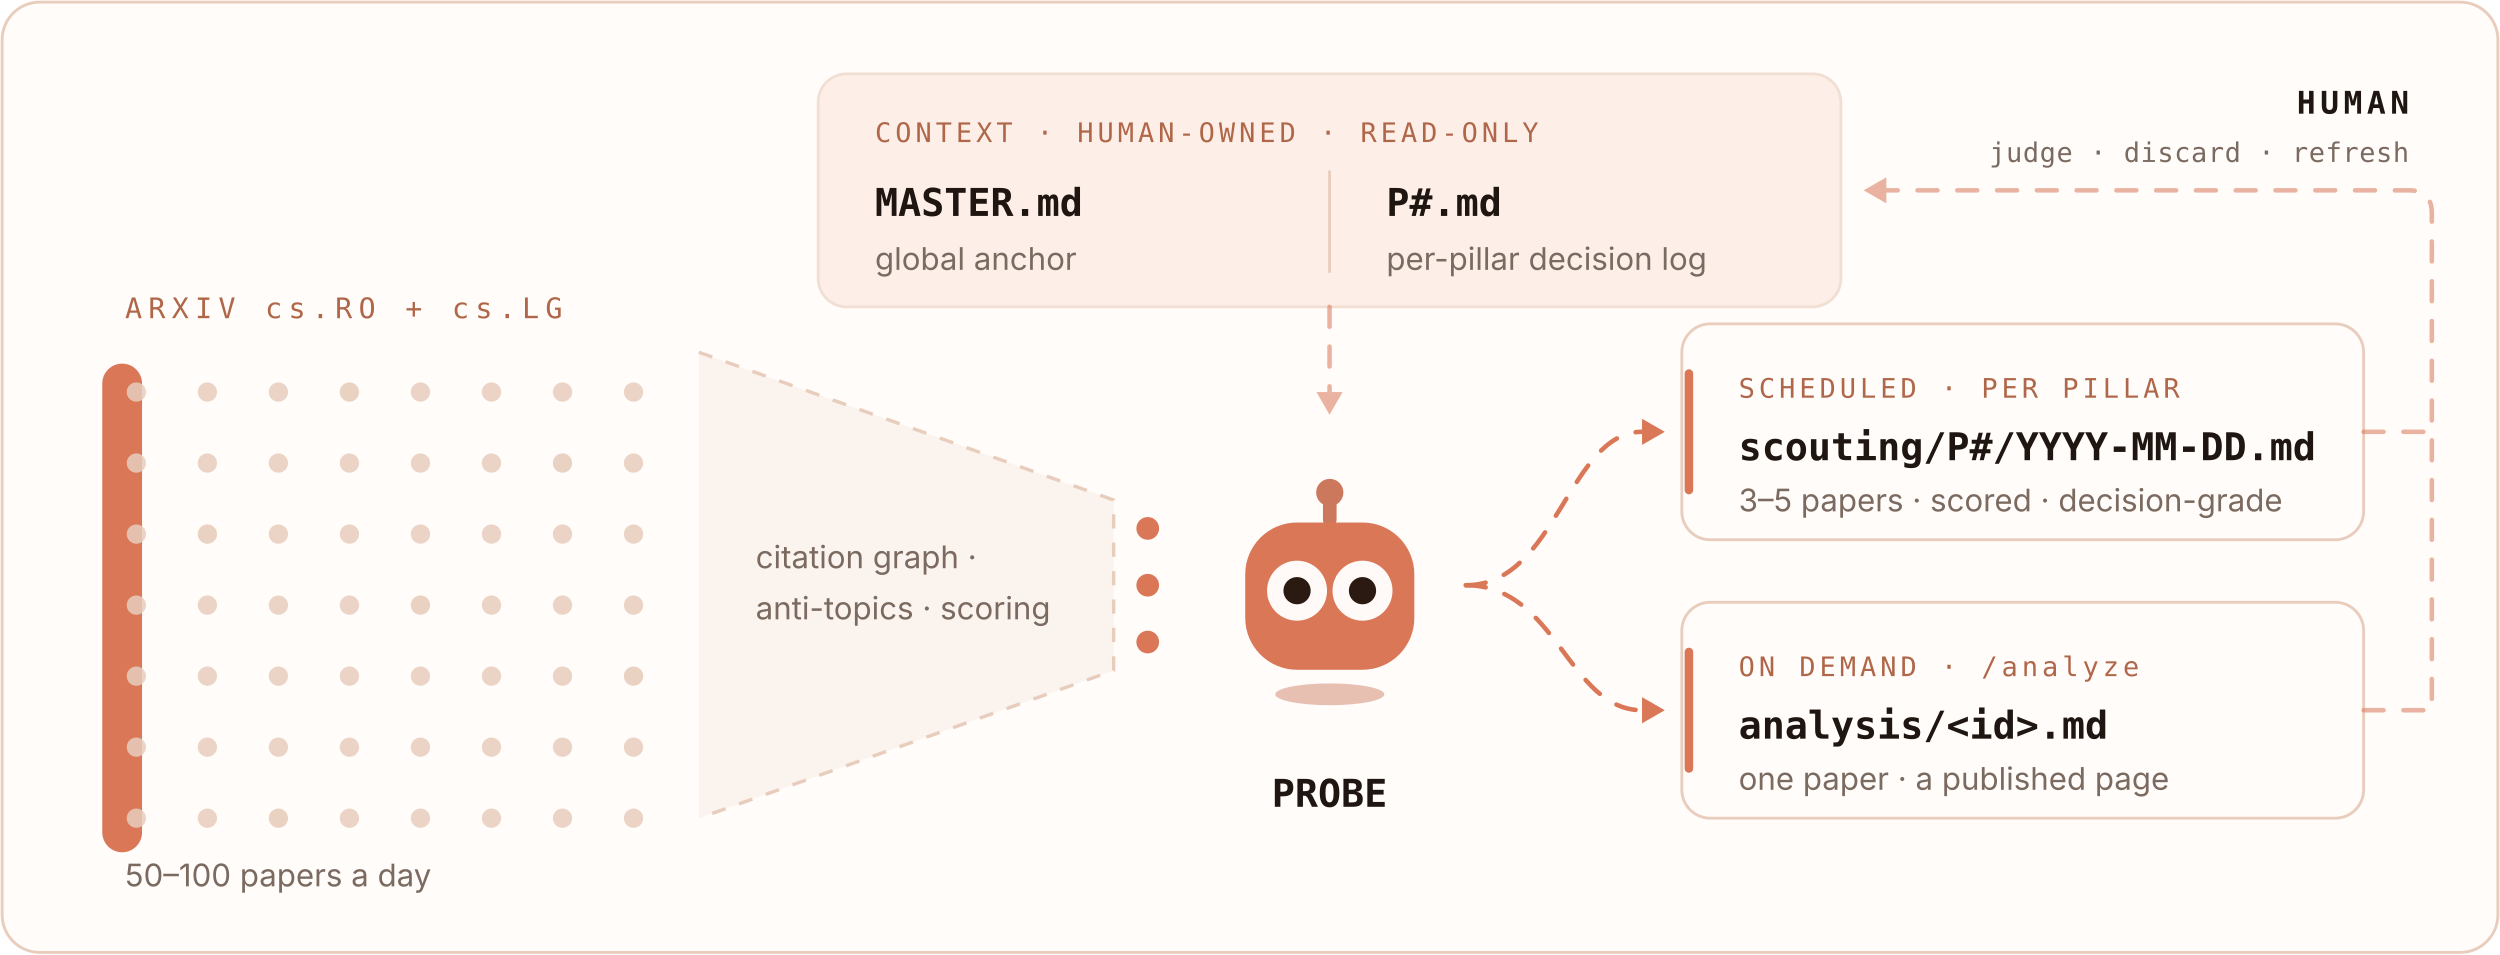
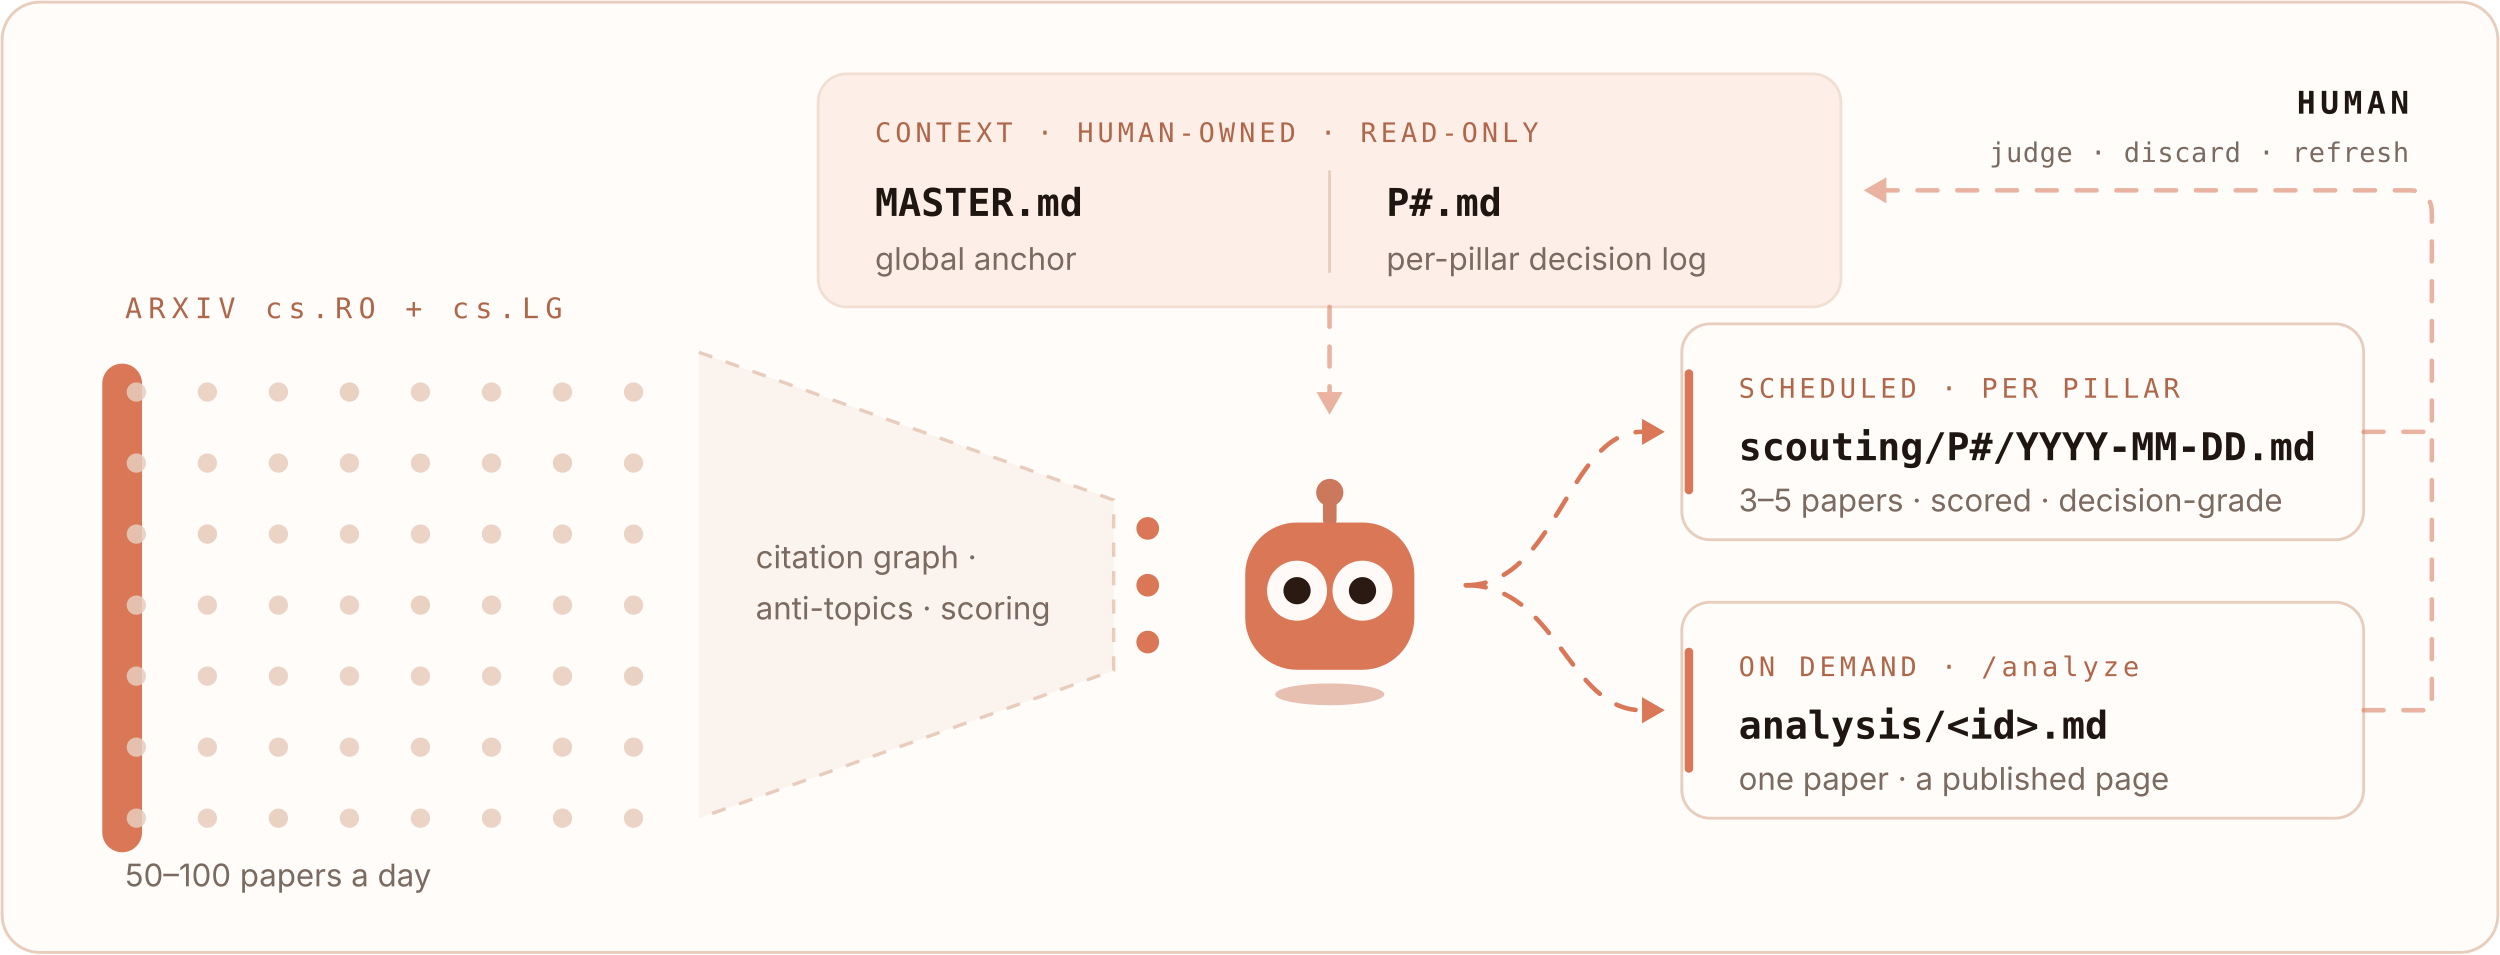
<svg xmlns="http://www.w3.org/2000/svg" width="880" height="336" viewBox="0 0 880 336" role="img" aria-label="PROBE pipeline — arXiv in, scouting and analysis out">
  <style>
    .hull   { fill: #D97757; }
    .iris   { fill: #FFFAF7; }
    .pupil  { fill: #2A1A12; }
    .stalk  { stroke: #CC785C; stroke-width: 5; stroke-linecap: round; fill: none; }
    .beacon { fill: #CC785C; }
    .wave   { fill: none; stroke: #CC785C; stroke-width: 2.6;
              stroke-linecap: round; opacity: 0; }
    .shadow { fill: #CC785C; opacity: .45; }
    .rig    { animation: bob 3.4s ease-in-out infinite; }
    .w1     { animation: ping 2.6s ease-in-out infinite; }
    .w2     { animation: ping 2.6s ease-in-out .34s infinite; }
    .lid    { animation: blink 5.4s ease-in-out infinite; }
    .eL, .eL .lid { transform-origin: 36px 52px; }
    .eR, .eR .lid { transform-origin: 60px 52px; }
    @keyframes bob   { 0%, 100% { transform: translateY(0); } 50% { transform: translateY(-3px); } }
    @keyframes ping  { 0%, 100% { opacity: 0; } 12%, 42% { opacity: .85; } 58% { opacity: 0; } }
    @keyframes blink { 0%, 88%, 100% { transform: scaleY(1); }
                       92% { transform: scaleY(.06); } 96% { transform: scaleY(1); } }
    @keyframes march { to { stroke-dashoffset: -14; } }

    .m    { font-family: ui-monospace, SFMono-Regular, 'SF Mono', Menlo, Consolas, monospace; }
    .lab  { font-family: ui-monospace, SFMono-Regular, 'SF Mono', Menlo, Consolas, monospace; font-size: 10px; letter-spacing: 2.2px; fill: #B06749; }
    .tick { font-family: ui-monospace, SFMono-Regular, 'SF Mono', Menlo, Consolas, monospace; font-size: 9.5px; letter-spacing: 1.4px; fill: #B06749; }
    .path { font-family: ui-monospace, SFMono-Regular, 'SF Mono', Menlo, Consolas, monospace; font-size: 13.5px; font-weight: 700; fill: #1F1611; }
    .note { font-family: system-ui, -apple-system, 'Segoe UI', 'Noto Sans KR', sans-serif; font-size: 11px; fill: #7A6A60; }
    .wire { fill: none; stroke: #D97757; stroke-width: 1.6; stroke-linecap: round;
            stroke-linejoin: round; }
    .flow { stroke-dasharray: 7 7; animation: march 1.1s linear infinite; }
    .head  { fill: #D97757; }
    .human { opacity: .55; }

    .d    { fill: #E8CDBD; opacity: .85; }
    .mk   { fill: #E8CDBD; opacity: .9; }
    .tv   { fill: #D97757; opacity: 0; }
    .keep { fill: #D97757; animation: keep 9s linear infinite; }
    .scan { animation: scan 9s linear infinite; }
    @keyframes scan {
      0%        { transform: translateX(0); opacity: 0; }
      3%        { opacity: .11; }
      30%       { transform: translateX(196px); opacity: .11; }
      34%, 100% { transform: translateX(196px); opacity: 0; }
    }
    @keyframes keep {
      0%, 34%   { opacity: 1; }
      40%, 100% { opacity: 0; }
    }
    #m0 { animation: mark0 9s linear infinite; }
    @keyframes mark0 {
      0%, 4.6%        { fill: #E8CDBD; transform: scale(1); }
      6.1%      { fill: #D97757; transform: scale(1.9); }
      10.6%        { fill: #D97757; transform: scale(1); }
      34%           { fill: #D97757; transform: scale(1); }
      39%, 100% { fill: #E8CDBD; transform: scale(1); }
    }
    #t0 { animation: trav0 9s ease-in-out infinite; }
    @keyframes trav0 {
      0%, 34%        { transform: translate(0, 0) scale(1); opacity: 0; }
      35%        { transform: translate(0, 0) scale(1); opacity: 1; }
      58%           { transform: translate(331px, -2px) scale(1.6); opacity: 1; }
      62%, 100% { transform: translate(331px, -2px) scale(1.18); opacity: 1; }
    }
    #m1 { animation: mark1 9s linear infinite; }
    @keyframes mark1 {
      0%, 8.4%        { fill: #E8CDBD; transform: scale(1); }
      9.9%      { fill: #D97757; transform: scale(1.9); }
      14.4%        { fill: #D97757; transform: scale(1); }
      36%           { fill: #D97757; transform: scale(1); }
      41%, 100% { fill: #E8CDBD; transform: scale(1); }
    }
    #t1 { animation: trav1 9s ease-out infinite; }
    @keyframes trav1 {
      0%, 36%    { transform: translate(0, 0) scale(1); opacity: 0; fill: #D97757; }
      37%    { transform: translate(0, 0) scale(1); opacity: 1; fill: #D97757; }
      49%       { transform: translate(168px, -45px) scale(1); opacity: 1; fill: #D97757; }
      53%       { transform: translate(168px, -45px) scale(1); opacity: .9; fill: #7A6A60; }
      65%, 100% { transform: translate(190px, -51px) scale(.72); opacity: 0; fill: #7A6A60; }
    }
    #m2 { animation: mark2 9s linear infinite; }
    @keyframes mark2 {
      0%, 12.2%        { fill: #E8CDBD; transform: scale(1); }
      13.7%      { fill: #D97757; transform: scale(1.9); }
      18.2%        { fill: #D97757; transform: scale(1); }
      38%           { fill: #D97757; transform: scale(1); }
      43%, 100% { fill: #E8CDBD; transform: scale(1); }
    }
    #t2 { animation: trav2 9s ease-out infinite; }
    @keyframes trav2 {
      0%, 38%    { transform: translate(0, 0) scale(1); opacity: 0; fill: #D97757; }
      39%    { transform: translate(0, 0) scale(1); opacity: 1; fill: #D97757; }
      51%       { transform: translate(118px, 29px) scale(1); opacity: 1; fill: #D97757; }
      55%       { transform: translate(118px, 29px) scale(1); opacity: .9; fill: #7A6A60; }
      67%, 100% { transform: translate(133px, 32px) scale(.72); opacity: 0; fill: #7A6A60; }
    }
    #m3 { animation: mark3 9s linear infinite; }
    @keyframes mark3 {
      0%, 16.1%        { fill: #E8CDBD; transform: scale(1); }
      17.6%      { fill: #D97757; transform: scale(1.9); }
      22.1%        { fill: #D97757; transform: scale(1); }
      40%           { fill: #D97757; transform: scale(1); }
      45%, 100% { fill: #E8CDBD; transform: scale(1); }
    }
    #t3 { animation: trav3 9s ease-in-out infinite; }
    @keyframes trav3 {
      0%, 40%        { transform: translate(0, 0) scale(1); opacity: 0; }
      41%        { transform: translate(0, 0) scale(1); opacity: 1; }
      62%           { transform: translate(256px, -7px) scale(1.6); opacity: 1; }
      66%, 100% { transform: translate(256px, -7px) scale(1.18); opacity: 1; }
    }
    #m4 { animation: mark4 9s linear infinite; }
    @keyframes mark4 {
      0%, 23.7%        { fill: #E8CDBD; transform: scale(1); }
      25.2%      { fill: #D97757; transform: scale(1.9); }
      29.7%        { fill: #D97757; transform: scale(1); }
      42%           { fill: #D97757; transform: scale(1); }
      47%, 100% { fill: #E8CDBD; transform: scale(1); }
    }
    #t4 { animation: trav4 9s ease-out infinite; }
    @keyframes trav4 {
      0%, 42%    { transform: translate(0, 0) scale(1); opacity: 0; fill: #D97757; }
      43%    { transform: translate(0, 0) scale(1); opacity: 1; fill: #D97757; }
      55%       { transform: translate(82px, 17px) scale(1); opacity: 1; fill: #D97757; }
      59%       { transform: translate(82px, 17px) scale(1); opacity: .9; fill: #7A6A60; }
      71%, 100% { transform: translate(93px, 19px) scale(.72); opacity: 0; fill: #7A6A60; }
    }
    #m5 { animation: mark5 9s linear infinite; }
    @keyframes mark5 {
      0%, 27.6%        { fill: #E8CDBD; transform: scale(1); }
      29.1%      { fill: #D97757; transform: scale(1.9); }
      33.6%        { fill: #D97757; transform: scale(1); }
      44%           { fill: #D97757; transform: scale(1); }
      49%, 100% { fill: #E8CDBD; transform: scale(1); }
    }
    #t5 { animation: trav5 9s ease-in-out infinite; }
    @keyframes trav5 {
      0%, 44%        { transform: translate(0, 0) scale(1); opacity: 0; }
      45%        { transform: translate(0, 0) scale(1); opacity: 1; }
      66%           { transform: translate(181px, -12px) scale(1.6); opacity: 1; }
      70%, 100% { transform: translate(181px, -12px) scale(1.18); opacity: 1; }
    }

    @media (prefers-reduced-motion: reduce) {
      .rig, .lid, .wave, .flow { animation: none; }
      .wave { opacity: .5; }
      .scan, .tv { display: none; }
      .mk, .keep { animation: none; }
      .mk { fill: #D97757; }
      .keep { opacity: 1; }
    }
  </style>
  <rect width="880" height="336" rx="14" fill="#FFFCFA" />
  <rect x=".75" y=".75" width="878.5" height="334.5" rx="13.25" fill="none" stroke="#E8CDBD" />
  <rect x="288" y="26" width="360" height="82" rx="10" fill="#FDEFE7" stroke="#F2DFD3" />
  <text class="tick" x="308" y="50">CONTEXT · HUMAN-OWNED · READ-ONLY</text>
  <path d="M468 60 V96" stroke="#E8CDBD" stroke-width="1" />
  <text class="path" x="308" y="76" font-size="13">MASTER.md</text>
  <text class="note" x="308" y="95">global anchor</text>
  <text class="path" x="488" y="76" font-size="13">P#.md</text>
  <text class="note" x="488" y="95">per-pillar decision log</text>
  <g class="human">
    <path class="wire flow" d="M468 108 V138" />
    <path class="head" d="M468 146 l-4.6 -8 h9.2 z" />
  </g>
  <text class="lab" x="44" y="112">ARXIV cs.RO + cs.LG</text>
  <rect class="scan" x="36" y="128" width="14" height="172" rx="7" fill="#D97757" />
  <circle class="d" cx="48" cy="138" r="3.4" />
  <circle class="d" cx="73" cy="138" r="3.4" />
  <circle class="d" cx="98" cy="138" r="3.4" />
  <circle class="d" cx="148" cy="138" r="3.4" />
  <circle class="d" cx="173" cy="138" r="3.4" />
  <circle class="d" cx="198" cy="138" r="3.4" />
  <circle class="d" cx="223" cy="138" r="3.4" />
  <circle class="d" cx="48" cy="163" r="3.4" />
  <circle class="d" cx="73" cy="163" r="3.4" />
  <circle class="d" cx="98" cy="163" r="3.4" />
  <circle class="d" cx="123" cy="163" r="3.4" />
  <circle class="d" cx="148" cy="163" r="3.4" />
  <circle class="d" cx="173" cy="163" r="3.4" />
  <circle class="d" cx="223" cy="163" r="3.4" />
  <circle class="d" cx="48" cy="188" r="3.4" />
  <circle class="d" cx="98" cy="188" r="3.4" />
  <circle class="d" cx="123" cy="188" r="3.4" />
  <circle class="d" cx="148" cy="188" r="3.4" />
  <circle class="d" cx="173" cy="188" r="3.4" />
  <circle class="d" cx="198" cy="188" r="3.4" />
  <circle class="d" cx="223" cy="188" r="3.4" />
  <circle class="d" cx="48" cy="213" r="3.4" />
  <circle class="d" cx="73" cy="213" r="3.4" />
  <circle class="d" cx="98" cy="213" r="3.4" />
  <circle class="d" cx="123" cy="213" r="3.4" />
  <circle class="d" cx="173" cy="213" r="3.4" />
  <circle class="d" cx="198" cy="213" r="3.4" />
  <circle class="d" cx="223" cy="213" r="3.4" />
  <circle class="d" cx="48" cy="238" r="3.4" />
  <circle class="d" cx="73" cy="238" r="3.4" />
  <circle class="d" cx="98" cy="238" r="3.4" />
  <circle class="d" cx="123" cy="238" r="3.4" />
  <circle class="d" cx="148" cy="238" r="3.4" />
  <circle class="d" cx="173" cy="238" r="3.4" />
  <circle class="d" cx="198" cy="238" r="3.4" />
  <circle class="d" cx="48" cy="263" r="3.4" />
  <circle class="d" cx="73" cy="263" r="3.4" />
  <circle class="d" cx="98" cy="263" r="3.4" />
  <circle class="d" cx="123" cy="263" r="3.4" />
  <circle class="d" cx="148" cy="263" r="3.4" />
  <circle class="d" cx="173" cy="263" r="3.4" />
  <circle class="d" cx="198" cy="263" r="3.4" />
  <circle class="d" cx="223" cy="263" r="3.4" />
  <circle class="d" cx="48" cy="288" r="3.4" />
  <circle class="d" cx="73" cy="288" r="3.4" />
  <circle class="d" cx="123" cy="288" r="3.4" />
  <circle class="d" cx="148" cy="288" r="3.4" />
  <circle class="d" cx="173" cy="288" r="3.4" />
  <circle class="d" cx="198" cy="288" r="3.4" />
  <circle class="d" cx="223" cy="288" r="3.4" />
  <g transform="translate(73 188)">
    <circle class="mk" id="m0" r="3.4" />
  </g>
  <g transform="translate(98 288)">
    <circle class="mk" id="m1" r="3.4" />
  </g>
  <g transform="translate(123 138)">
    <circle class="mk" id="m2" r="3.4" />
  </g>
  <g transform="translate(148 213)">
    <circle class="mk" id="m3" r="3.4" />
  </g>
  <g transform="translate(198 163)">
    <circle class="mk" id="m4" r="3.4" />
  </g>
  <g transform="translate(223 238)">
    <circle class="mk" id="m5" r="3.4" />
  </g>
  <text class="note" x="44" y="312" font-size="10.5">50–100 papers a day</text>
  <path d="M246 124 L392 176 V236 L246 288" fill="#FBF3EE" stroke="#E8CDBD" stroke-width="1.2" stroke-dasharray="5 5" stroke-linejoin="round" />
  <text class="note" x="266" y="200" font-size="10.5">citation graph ·</text>
  <text class="note" x="266" y="218" font-size="10.5">anti-topics · scoring</text>
  <circle class="keep" cx="404" cy="186" r="4" />
  <circle class="keep" cx="404" cy="206" r="4" />
  <circle class="keep" cx="404" cy="226" r="4" />
  <g transform="translate(73 188)">
    <circle class="tv" id="t0" r="3.4" />
  </g>
  <g transform="translate(98 288)">
    <circle class="tv" id="t1" r="3.4" />
  </g>
  <g transform="translate(123 138)">
    <circle class="tv" id="t2" r="3.4" />
  </g>
  <g transform="translate(148 213)">
    <circle class="tv" id="t3" r="3.4" />
  </g>
  <g transform="translate(198 163)">
    <circle class="tv" id="t4" r="3.4" />
  </g>
  <g transform="translate(223 238)">
    <circle class="tv" id="t5" r="3.4" />
  </g>
  <g transform="translate(422 158) scale(0.96)">
    <ellipse class="shadow" cx="48" cy="90" rx="20" ry="4" />
    <g class="rig">
      <path class="wave w1" d="M41.04 11.12 A8.5 8.5 0 0 1 54.96 11.12" />
      <path class="wave w2" d="M36.94 8.25 A13.5 13.5 0 0 1 59.06 8.25" />
      <path class="stalk" d="M48 26 V19" />
      <circle class="beacon" cx="48" cy="16" r="5" />
      <rect class="hull" x="17" y="27" width="62" height="54" rx="19" />
      <g class="eye eL">
        <g class="lid">
          <circle class="iris" cx="36" cy="52" r="11" />
          <circle class="pupil" cx="36" cy="52" r="5" />
        </g>
      </g>
      <g class="eye eR">
        <g class="lid">
          <circle class="iris" cx="60" cy="52" r="11" />
          <circle class="pupil" cx="60" cy="52" r="5" />
        </g>
      </g>
    </g>
  </g>
-   <text class="path" x="468" y="284" text-anchor="middle" font-size="14">PROBE</text>
  <path class="wire flow" d="M516 206 C548 206, 552 152, 578 152" />
  <path class="head" d="M586 152 l-8 -4.6 v9.2 z" />
  <path class="wire flow" d="M516 206 C548 206, 552 250, 578 250" />
  <path class="head" d="M586 250 l-8 -4.6 v9.2 z" />
  <rect x="592" y="114" width="240" height="76" rx="10" fill="#FFFCFA" stroke="#E8CDBD" />
  <rect x="593" y="130" width="3" height="44" rx="1.5" fill="#D97757" />
  <text class="tick" x="612" y="140">SCHEDULED · PER PILLAR</text>
  <text class="path" x="612" y="162">scouting/P#/YYYY-MM-DD.md</text>
  <text class="note" x="612" y="180">3–5 papers · scored · decision-grade</text>
  <rect x="592" y="212" width="240" height="76" rx="10" fill="#FFFCFA" stroke="#E8CDBD" />
  <rect x="593" y="228" width="3" height="44" rx="1.5" fill="#D97757" />
  <text class="tick" x="612" y="238">ON DEMAND · /analyze</text>
  <text class="path" x="612" y="260">analysis/&lt;id&gt;.md</text>
  <text class="note" x="612" y="278">one paper · a published page</text>
  <text class="m" x="848" y="40" text-anchor="end" font-size="11" font-weight="700" letter-spacing="1.6" fill="#1F1611">HUMAN</text>
  <text class="m" x="848" y="57" text-anchor="end" font-size="9.5" letter-spacing=".2" fill="#7A6A60">judge · discard · refresh</text>
  <g class="human">
    <path class="wire flow" d="M832 152 H856 M832 250 H856 V75 q0 -8 -8 -8 H664" />
    <path class="head" d="M656 67 l8 -4.6 v9.2 z" />
  </g>
</svg>
